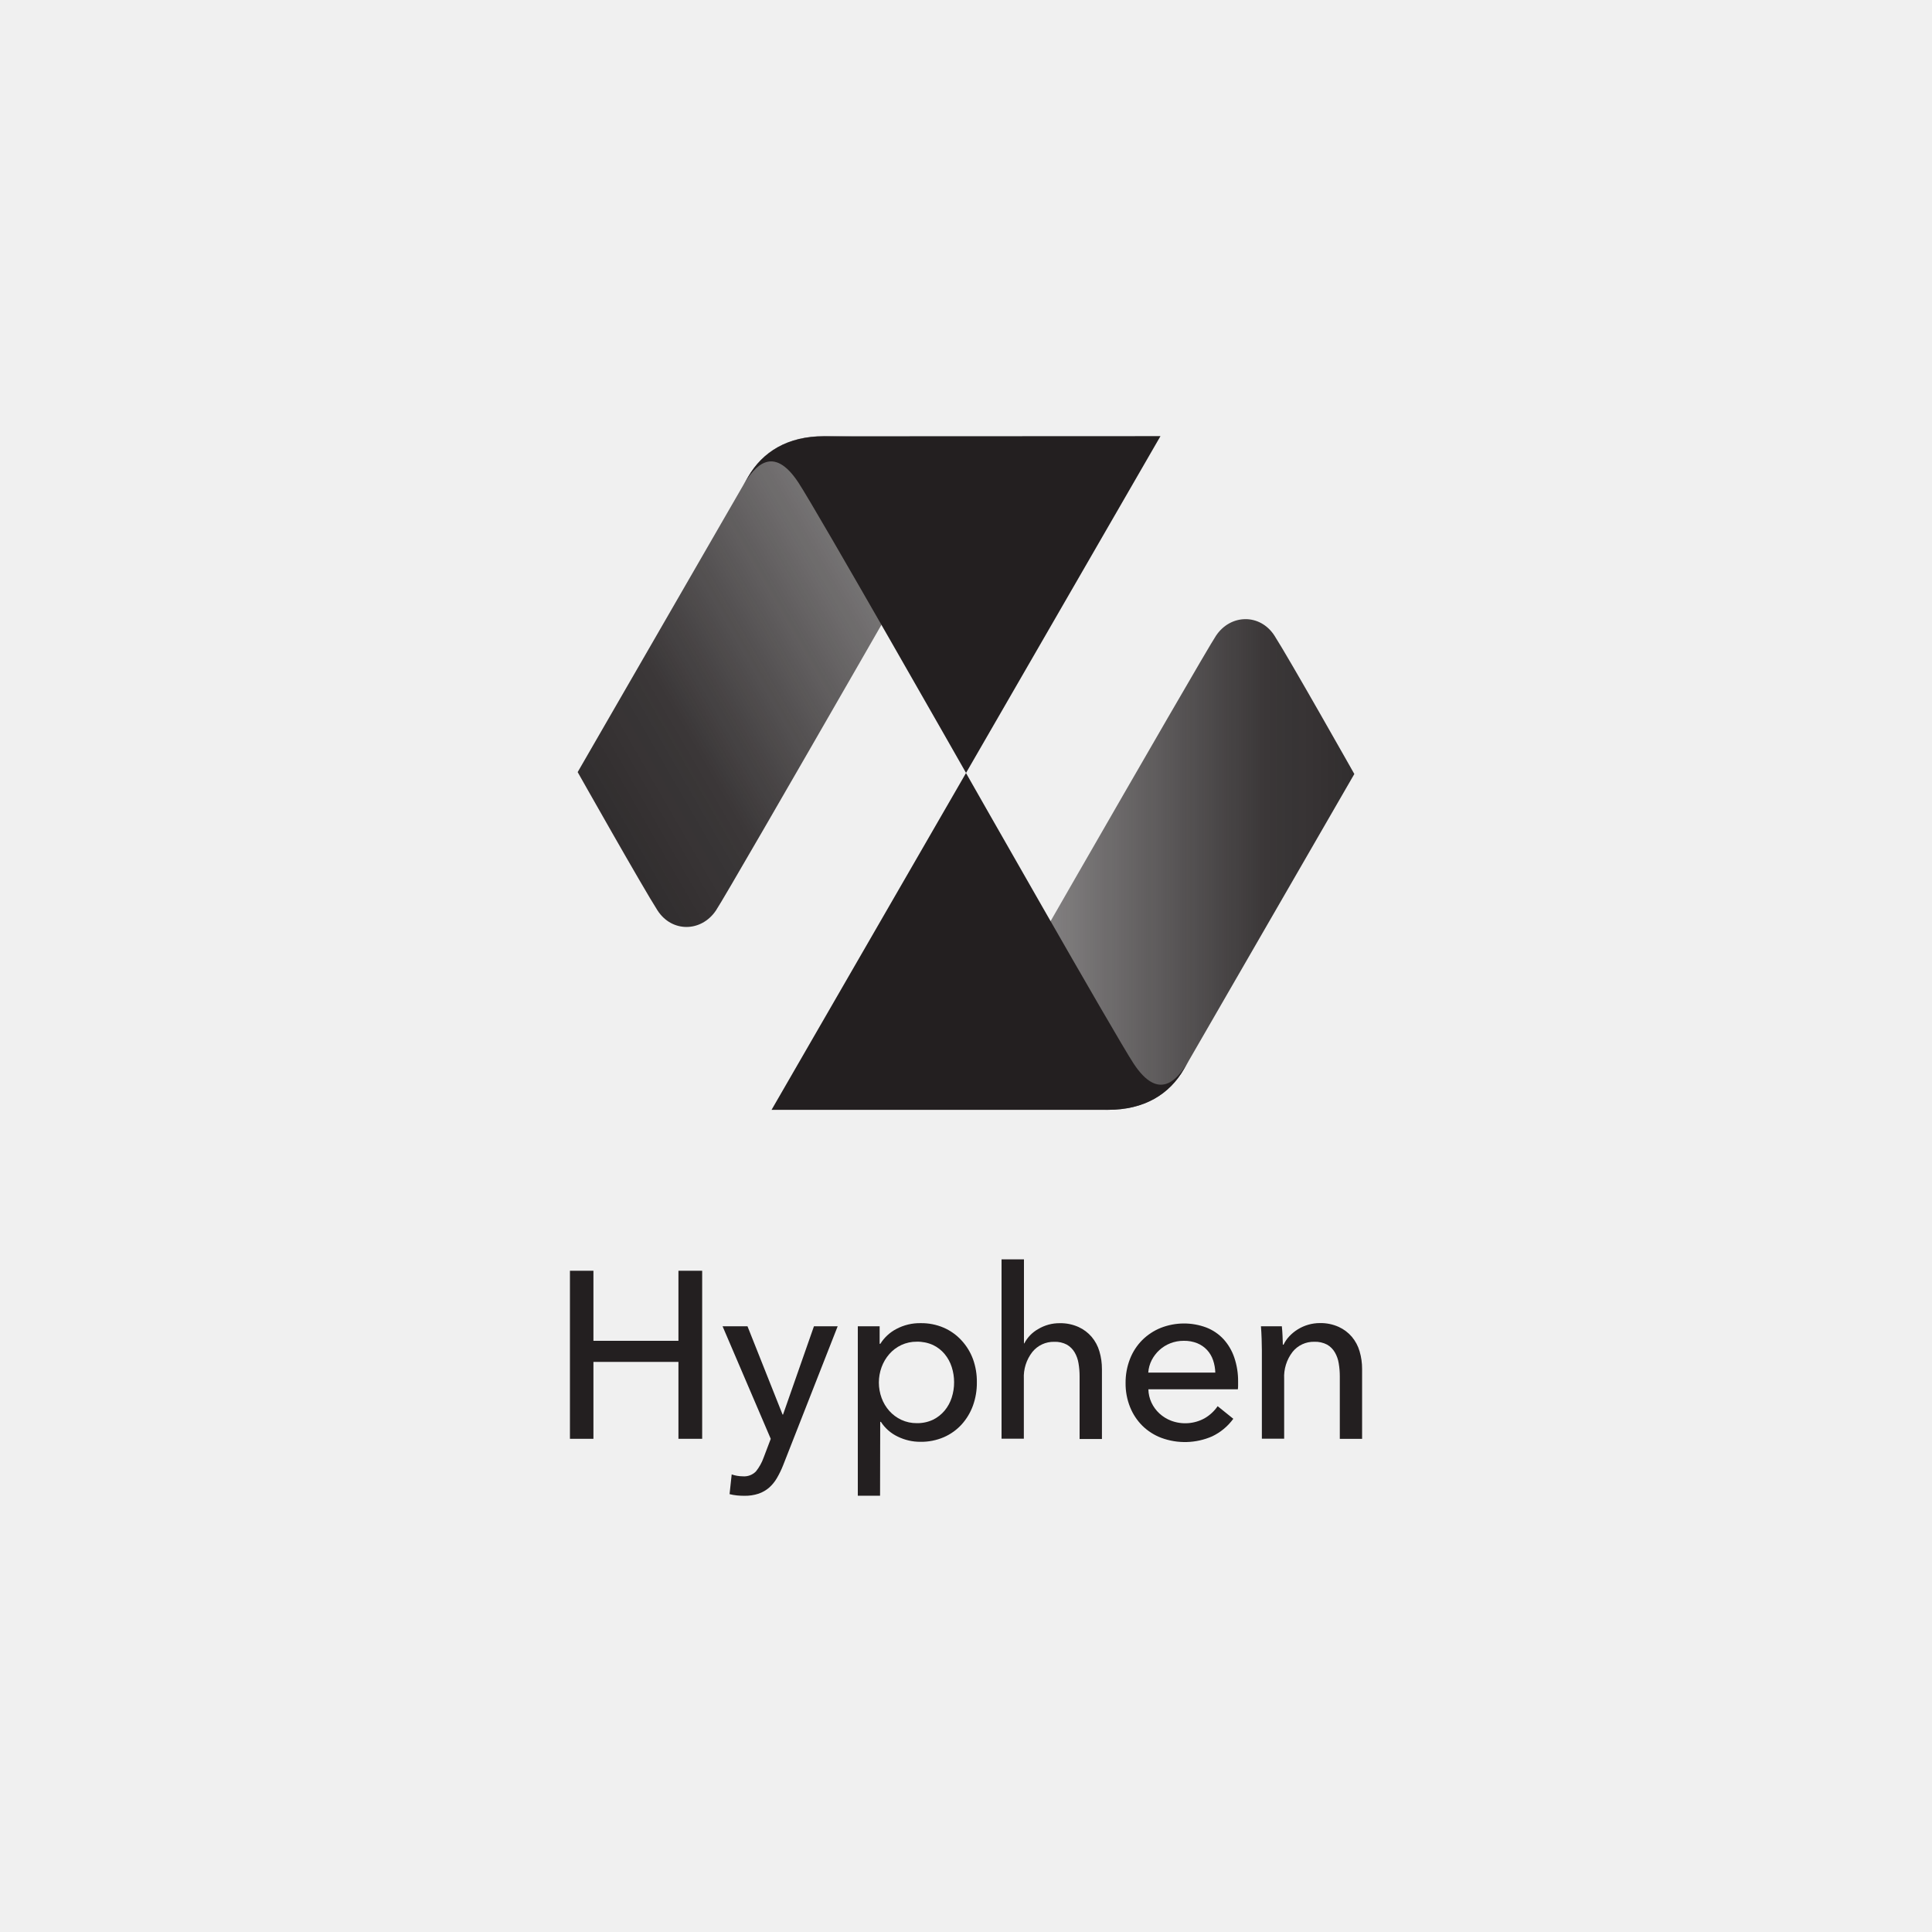
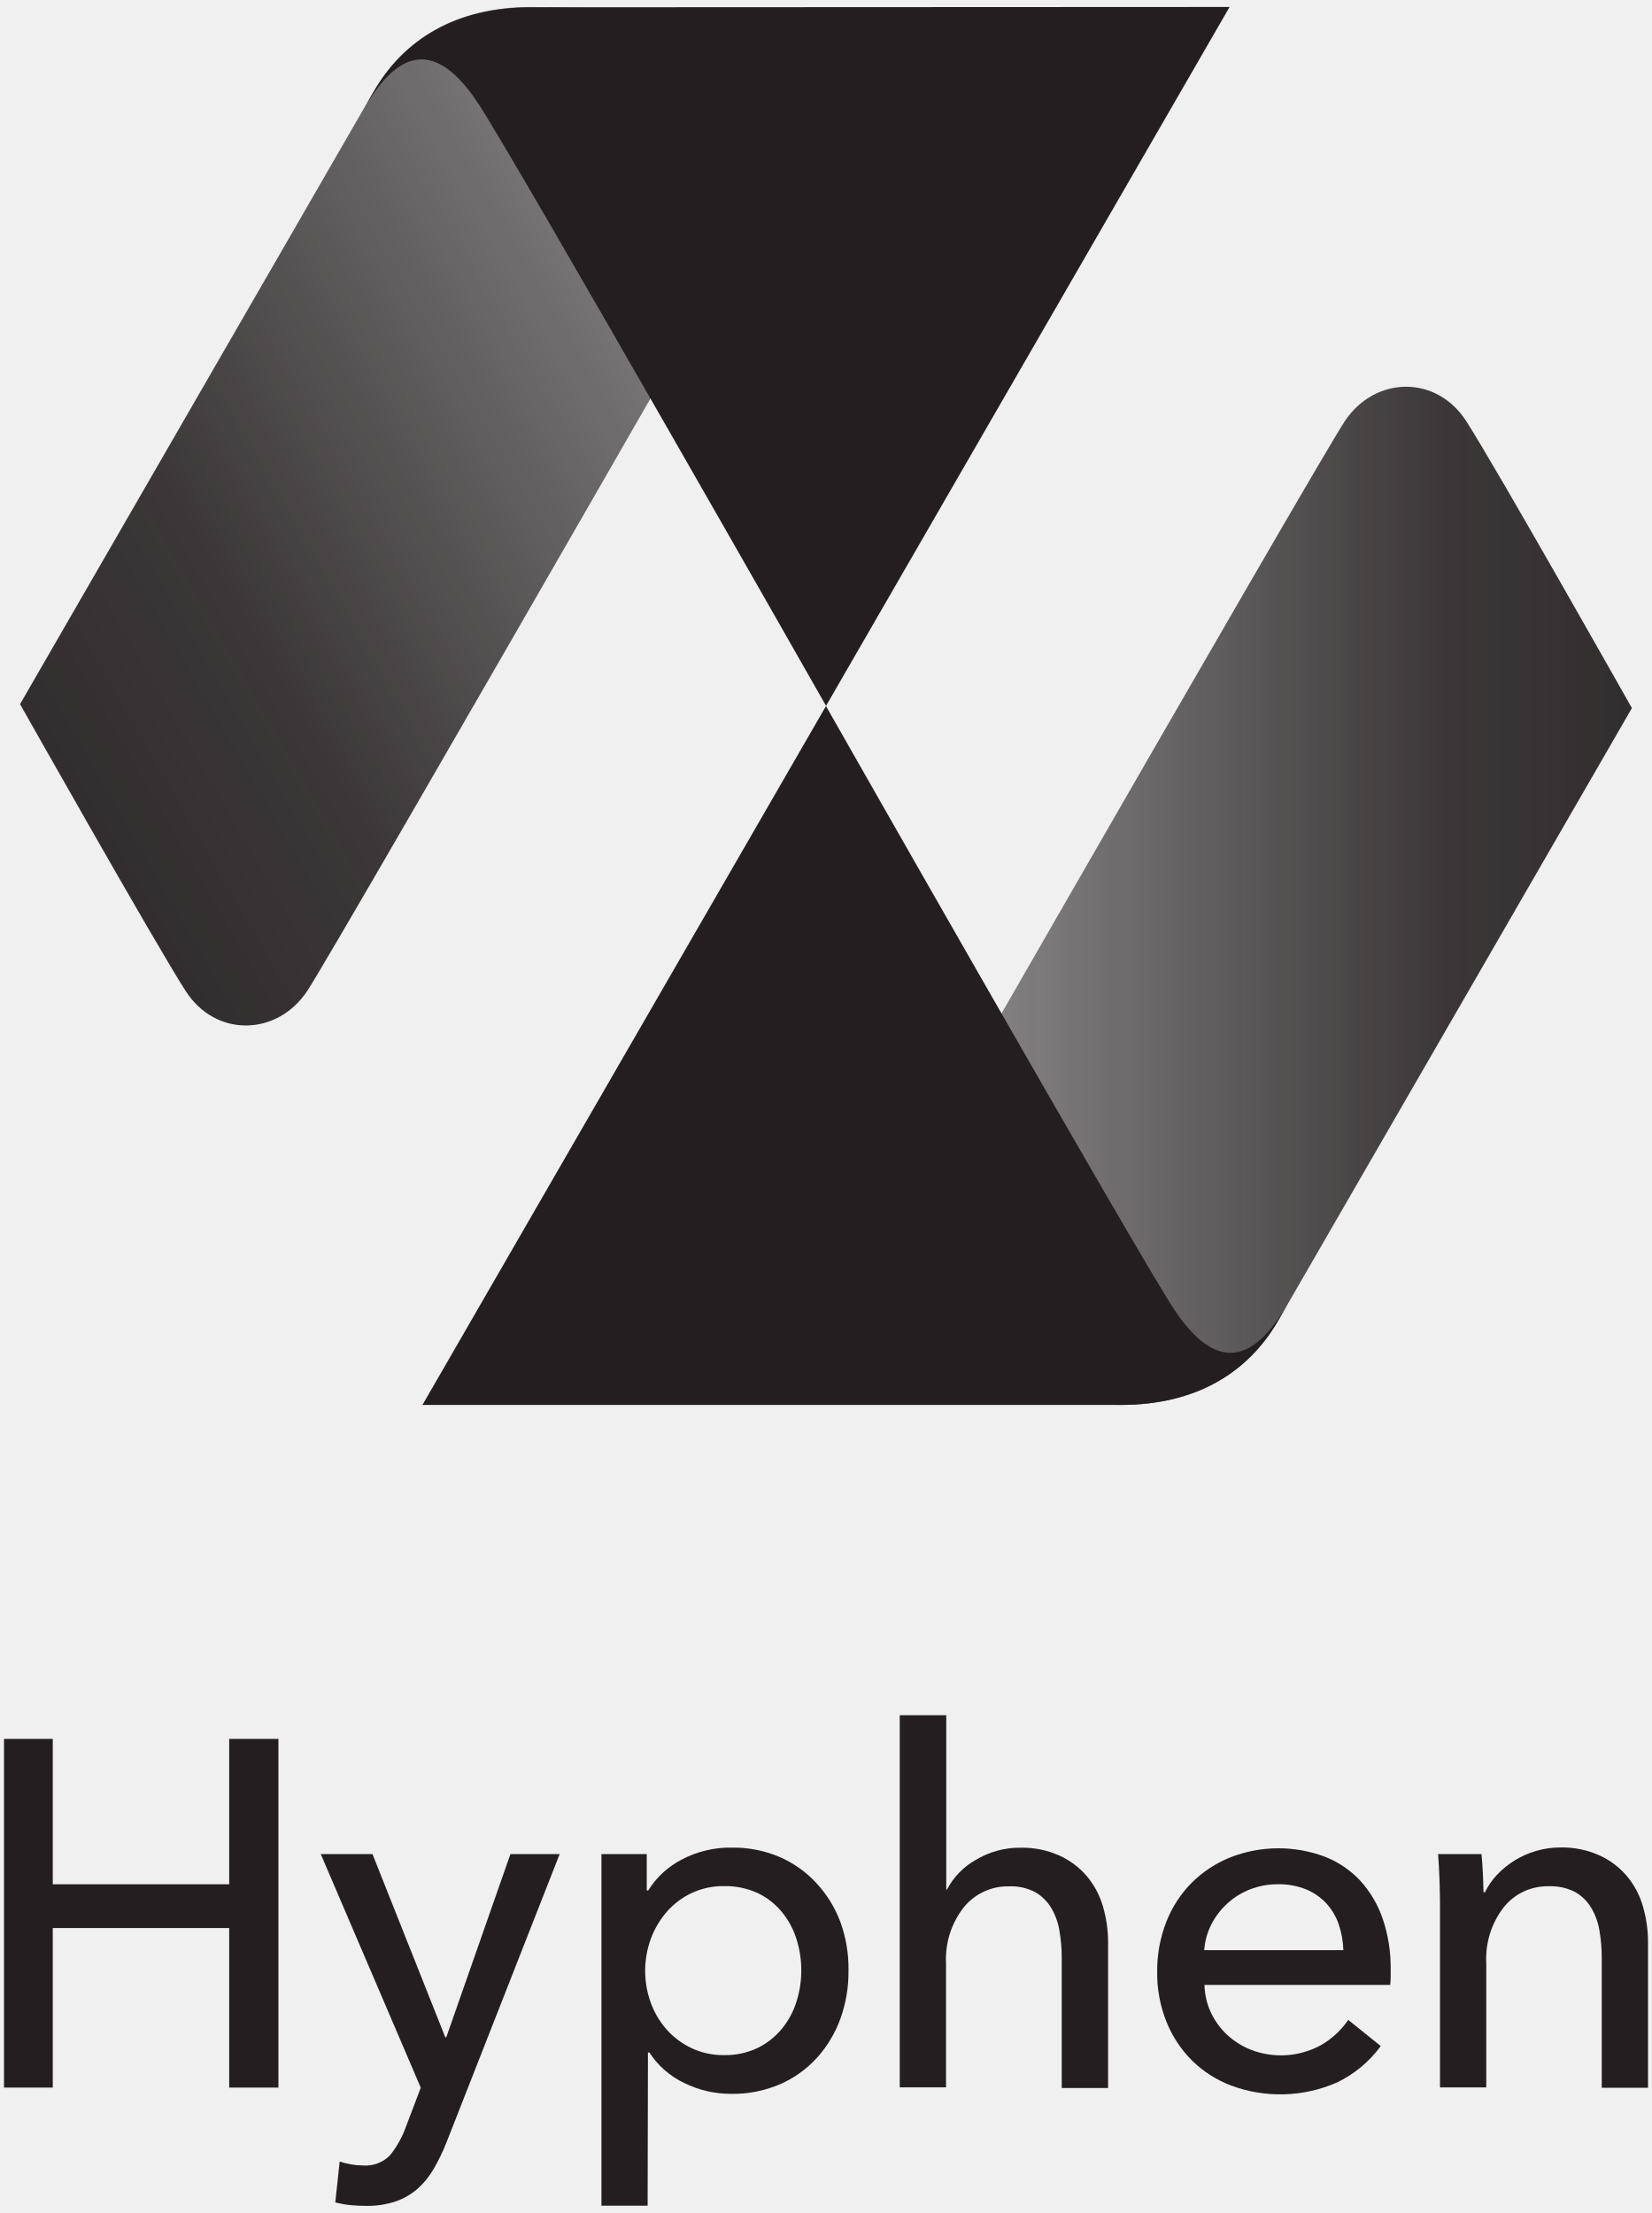
- <svg xmlns="http://www.w3.org/2000/svg" xmlns:xlink="http://www.w3.org/1999/xlink" viewBox="0 0 500 500">
-   <linearGradient id="hyphen-logo-horizontal-black-a" gradientUnits="userSpaceOnUse" x1="216.27" x2="424.83" y1="223.73" y2="223.73">
-     <stop offset="0" stop-color="#231f20" stop-opacity="0" />
-     <stop offset=".26" stop-color="#231f20" stop-opacity=".53" />
-     <stop offset=".53" stop-color="#231f20" stop-opacity=".88" />
-     <stop offset=".8" stop-color="#231f20" />
-   </linearGradient>
-   <linearGradient id="hyphen-logo-horizontal-black-b" gradientTransform="matrix(-1 0 -0 -1 -2599.75 -5569.65)" x1="-2897.94" x2="-2667.89" xlink:href="#hyphen-logo-horizontal-black-a" y1="-5685.37" y2="-5818.2" />
-   <g fill="#231f20">
-     <path d="m147.5 328.87h6.08v18.13h22v-18.13h6.14v43.49h-6.14v-19.9h-22v19.9h-6.08z" />
-     <path d="m202.53 366.09h.12l8-22.85h6.14l-14.13 36a23.72 23.72 0 0 1 -1.6 3.29 10 10 0 0 1 -2 2.46 8.38 8.38 0 0 1 -2.73 1.57 11.18 11.18 0 0 1 -3.72.55q-.92 0-1.87-.09a13.21 13.21 0 0 1 -1.93-.34l.55-5.1a9.11 9.11 0 0 0 2.89.49 4.26 4.26 0 0 0 3.38-1.26 12.33 12.33 0 0 0 2-3.59l1.84-4.85-12.47-29.13h6.45z" />
-     <path d="m227.76 387.09h-5.76v-43.85h5.65v4.54h.18a10.75 10.75 0 0 1 4.14-3.84 12.91 12.91 0 0 1 6.34-1.51 14.6 14.6 0 0 1 5.91 1.17 13.61 13.61 0 0 1 4.59 3.26 14.66 14.66 0 0 1 3 4.88 17 17 0 0 1 1 6 17.24 17.24 0 0 1 -1 6 14.83 14.83 0 0 1 -2.94 4.91 13.56 13.56 0 0 1 -4.6 3.29 14.77 14.77 0 0 1 -6.06 1.2 13.2 13.2 0 0 1 -5.88-1.35 10.63 10.63 0 0 1 -4.35-3.81h-.18zm19.16-29.36a12.74 12.74 0 0 0 -.61-3.93 10 10 0 0 0 -1.84-3.38 8.82 8.82 0 0 0 -3-2.33 9.71 9.71 0 0 0 -4.21-.86 9.26 9.26 0 0 0 -4 .86 9.45 9.45 0 0 0 -3.1 2.33 10.77 10.77 0 0 0 -2 3.38 11.64 11.64 0 0 0 0 8 10.39 10.39 0 0 0 2 3.35 9.65 9.65 0 0 0 3.1 2.3 9.25 9.25 0 0 0 4 .86 9.42 9.42 0 0 0 4.21-.89 9.15 9.15 0 0 0 3-2.36 10 10 0 0 0 1.84-3.38 12.73 12.73 0 0 0 .61-3.95z" />
-     <path d="m265.09 347.66a9 9 0 0 1 3.56-3.68 10.64 10.64 0 0 1 5.65-1.54 11.33 11.33 0 0 1 4.85 1 9.83 9.83 0 0 1 3.38 2.55 10.32 10.32 0 0 1 2 3.75 15.94 15.94 0 0 1 .65 4.61v18.06h-5.78v-16.19a19.88 19.88 0 0 0 -.28-3.39 8.17 8.17 0 0 0 -1-2.83 5.59 5.59 0 0 0 -2-2 6.45 6.45 0 0 0 -3.29-.74 7.07 7.07 0 0 0 -5.65 2.62 10.47 10.47 0 0 0 -2.21 7v15.45h-5.77v-46.41h5.8v21.74z" />
-     <path d="m320.42 357.55v1a8 8 0 0 1 -.06 1h-23.16a8.6 8.6 0 0 0 .8 3.45 9.09 9.09 0 0 0 2.06 2.81 9.54 9.54 0 0 0 3 1.86 10.39 10.39 0 0 0 8.69-.62 10.42 10.42 0 0 0 3.38-3.13l4.05 3.26a14.49 14.49 0 0 1 -5.5 4.56 17.62 17.62 0 0 1 -13.17.36 14.2 14.2 0 0 1 -4.85-3.1 14.38 14.38 0 0 1 -3.19-4.82 16.27 16.27 0 0 1 -1.17-6.26 16.7 16.7 0 0 1 1.14-6.23 14.27 14.27 0 0 1 3.17-4.88 14.54 14.54 0 0 1 4.8-3.16 16.48 16.48 0 0 1 11.79-.09 12 12 0 0 1 4.43 3 13.56 13.56 0 0 1 2.8 4.76 18.87 18.87 0 0 1 .99 6.23zm-5.9-2.33a11 11 0 0 0 -.58-3.22 7.4 7.4 0 0 0 -1.54-2.61 7.22 7.22 0 0 0 -2.52-1.75 8.92 8.92 0 0 0 -3.53-.64 9.35 9.35 0 0 0 -3.47.64 9 9 0 0 0 -2.82 1.75 9.21 9.21 0 0 0 -2 2.61 8.32 8.32 0 0 0 -.89 3.22z" />
-     <path d="m331.74 343.24q.12 1.11.18 2.49t.08 2.27h.18a8.48 8.48 0 0 1 1.5-2.18 10.93 10.93 0 0 1 2.18-1.78 10.78 10.78 0 0 1 2.7-1.2 10.92 10.92 0 0 1 3.07-.43 11.33 11.33 0 0 1 4.85 1 9.82 9.82 0 0 1 3.38 2.55 10.3 10.3 0 0 1 2 3.75 15.94 15.94 0 0 1 .65 4.61v18.06h-5.77v-16.18a19.78 19.78 0 0 0 -.28-3.38 8.15 8.15 0 0 0 -1-2.83 5.5 5.5 0 0 0 -2-2 6.63 6.63 0 0 0 -3.32-.74 7 7 0 0 0 -5.62 2.61 10.52 10.52 0 0 0 -2.18 7v15.48h-5.77v-22.84q0-1.17-.06-3t-.18-3.26z" />
+ <svg xmlns="http://www.w3.org/2000/svg" width="206" height="276" viewBox="0 0 206 276" fill="none">
+   <g clip-path="url(#clip0_3_50)">
+     <path d="M0.5 216.87H6.58V235H28.58V216.87H34.72V260.36H28.58V240.46H6.58V260.36H0.5V216.87Z" fill="#231F20" />
+     <path d="M55.53 254.09H55.65L63.65 231.24H69.79L55.66 267.24C55.212 268.376 54.677 269.476 54.06 270.53C53.528 271.451 52.853 272.282 52.06 272.99C51.257 273.681 50.331 274.214 49.33 274.56C48.13 274.952 46.872 275.138 45.61 275.11C44.997 275.11 44.373 275.08 43.74 275.02C43.089 274.955 42.444 274.841 41.81 274.68L42.36 269.58C43.291 269.898 44.267 270.064 45.25 270.07C45.871 270.12 46.496 270.033 47.08 269.815C47.664 269.598 48.193 269.254 48.63 268.81C49.493 267.734 50.169 266.52 50.63 265.22L52.47 260.37L40 231.24H46.45L55.53 254.09Z" fill="#231F20" />
+     <path d="M80.76 275.09H75V231.24H80.65V235.78H80.83C81.843 234.154 83.272 232.828 84.97 231.94C86.919 230.903 89.102 230.383 91.31 230.43C93.34 230.405 95.353 230.803 97.22 231.6C98.96 232.355 100.524 233.465 101.81 234.86C103.121 236.274 104.141 237.932 104.81 239.74C105.501 241.664 105.84 243.696 105.81 245.74C105.835 247.783 105.496 249.815 104.81 251.74C104.158 253.552 103.159 255.22 101.87 256.65C100.585 258.058 99.017 259.179 97.27 259.94C95.357 260.763 93.292 261.172 91.21 261.14C89.172 261.15 87.159 260.688 85.33 259.79C83.556 258.946 82.05 257.628 80.98 255.98H80.8L80.76 275.09ZM99.92 245.73C99.924 244.396 99.718 243.07 99.31 241.8C98.921 240.565 98.296 239.417 97.47 238.42C96.651 237.435 95.627 236.64 94.47 236.09C93.148 235.493 91.71 235.199 90.26 235.23C88.879 235.215 87.513 235.509 86.26 236.09C85.077 236.644 84.021 237.437 83.16 238.42C82.292 239.415 81.614 240.56 81.16 241.8C80.215 244.383 80.215 247.217 81.16 249.8C81.609 251.033 82.288 252.17 83.16 253.15C84.028 254.118 85.082 254.9 86.26 255.45C87.512 256.032 88.879 256.326 90.26 256.31C91.713 256.342 93.154 256.038 94.47 255.42C95.625 254.853 96.647 254.049 97.47 253.06C98.296 252.063 98.921 250.915 99.31 249.68C99.72 248.404 99.926 247.071 99.92 245.73Z" fill="#231F20" />
+     <path d="M118.09 235.66C118.895 234.115 120.132 232.836 121.65 231.98C123.352 230.948 125.31 230.415 127.3 230.44C128.971 230.412 130.627 230.753 132.15 231.44C133.449 232.034 134.602 232.905 135.53 233.99C136.45 235.088 137.131 236.365 137.53 237.74C137.971 239.237 138.19 240.79 138.18 242.35V260.41H132.4V244.22C132.404 243.084 132.31 241.95 132.12 240.83C131.964 239.833 131.625 238.874 131.12 238C130.636 237.173 129.947 236.484 129.12 236C128.108 235.466 126.973 235.211 125.83 235.26C124.751 235.236 123.68 235.46 122.701 235.914C121.722 236.369 120.859 237.041 120.18 237.88C118.623 239.87 117.838 242.356 117.97 244.88V260.33H112.2V213.92H118V235.66H118.09Z" fill="#231F20" />
+     <path d="M173.42 245.55V246.55C173.421 246.884 173.401 247.218 173.36 247.55H150.2C150.224 248.743 150.497 249.918 151 251C151.499 252.061 152.199 253.015 153.06 253.81C153.936 254.611 154.953 255.242 156.06 255.67C157.467 256.202 158.973 256.422 160.473 256.315C161.973 256.208 163.433 255.776 164.75 255.05C166.096 254.272 167.251 253.202 168.13 251.92L172.18 255.18C170.756 257.135 168.865 258.703 166.68 259.74C162.502 261.559 157.781 261.688 153.51 260.1C151.699 259.409 150.048 258.354 148.66 257C147.281 255.626 146.196 253.986 145.47 252.18C144.671 250.191 144.274 248.063 144.3 245.92C144.279 243.79 144.666 241.675 145.44 239.69C146.15 237.863 147.229 236.202 148.61 234.81C149.984 233.448 151.616 232.374 153.41 231.65C157.194 230.167 161.393 230.135 165.2 231.56C166.884 232.214 168.398 233.239 169.63 234.56C170.88 235.938 171.833 237.558 172.43 239.32C173.107 241.326 173.442 243.433 173.42 245.55ZM167.52 243.22C167.488 242.124 167.293 241.038 166.94 240C166.612 239.033 166.088 238.144 165.4 237.39C164.695 236.633 163.836 236.036 162.88 235.64C161.759 235.19 160.558 234.972 159.35 235C158.163 234.991 156.986 235.208 155.88 235.64C154.84 236.044 153.883 236.637 153.06 237.39C152.242 238.133 151.565 239.017 151.06 240C150.549 241.002 150.246 242.098 150.17 243.22H167.52Z" fill="#231F20" />
+     <path d="M184.74 231.24C184.82 231.98 184.88 232.81 184.92 233.73C184.96 234.65 184.987 235.407 185 236H185.18C185.563 235.199 186.069 234.464 186.68 233.82C187.327 233.135 188.06 232.537 188.86 232.04C189.701 231.518 190.609 231.114 191.56 230.84C192.558 230.551 193.591 230.407 194.63 230.41C196.301 230.382 197.957 230.723 199.48 231.41C200.779 232.004 201.932 232.874 202.86 233.96C203.78 235.057 204.461 236.335 204.86 237.71C205.301 239.207 205.52 240.76 205.51 242.32V260.38H199.74V244.2C199.744 243.067 199.65 241.937 199.46 240.82C199.305 239.823 198.966 238.863 198.46 237.99C197.979 237.16 197.29 236.471 196.46 235.99C195.437 235.459 194.292 235.204 193.14 235.25C192.066 235.225 191 235.447 190.025 235.899C189.051 236.352 188.194 237.023 187.52 237.86C185.977 239.856 185.204 242.341 185.34 244.86V260.34H179.57V237.5C179.57 236.72 179.55 235.72 179.51 234.5C179.47 233.28 179.41 232.193 179.33 231.24H184.74Z" fill="#231F20" />
+     <path d="M167.7 52.52C164.12 57.88 97.33 174.39 97.33 174.39L139.78 175.22C149.12 175.22 155.64 171.22 159.41 164.67L203.5 88.31C203.5 88.31 186.57 58.31 182.84 52.52C179.11 46.73 171.47 46.88 167.7 52.52Z" fill="url(#paint0_linear_3_50)" />
+     <path d="M139.78 175.22C149.12 175.22 155.64 171.22 159.41 164.67L160.58 162.67C157.67 167.52 152.91 173.15 146.38 163.25C141.62 156 103 88.06 103 88.06L52.68 175.22H139.78Z" fill="#231F20" />
+     <path d="M38.3 123.61C41.89 118.23 108.72 1.61 108.72 1.61L66.22 0.87C56.88 0.87 50.36 4.87 46.59 11.42L2.5 87.82C2.5 87.82 19.43 117.82 23.16 123.61C26.89 129.4 34.53 129.25 38.3 123.61Z" fill="url(#paint1_linear_3_50)" />
+     <path d="M66.22 0.91C56.88 0.91 50.36 4.91 46.59 11.46L45.42 13.46C48.33 8.61 53.09 2.98 59.62 12.88C64.38 20.11 103.01 88.03 103.01 88.03L153.33 0.87L66.22 0.91Z" fill="#231F20" />
  </g>
-   <path d="m314.7 164.52c-3.58 5.36-70.37 121.87-70.37 121.87l42.45.83c9.34 0 15.86-4 19.63-10.55l44.09-76.36s-16.93-30-20.66-35.79-11.37-5.64-15.14 0z" fill="url(#hyphen-logo-horizontal-black-a)" />
-   <path d="m286.78 287.22c9.34 0 15.86-4 19.63-10.55l1.17-2c-2.91 4.85-7.67 10.48-14.2.58-4.76-7.25-43.38-75.19-43.38-75.19l-50.32 87.16z" fill="#231f20" />
-   <path d="m185.3 235.61c3.59-5.38 70.42-122 70.42-122l-42.5-.74c-9.34 0-15.86 4-19.63 10.55l-44.09 76.4s16.93 30 20.66 35.79 11.37 5.64 15.14 0z" fill="url(#hyphen-logo-horizontal-black-b)" />
-   <path d="m213.22 112.91c-9.34 0-15.86 4-19.63 10.55l-1.17 2c2.91-4.85 7.67-10.48 14.2-.58 4.76 7.23 43.39 75.15 43.39 75.15l50.32-87.16z" fill="#231f20" />
+   <defs>
+     <linearGradient id="paint0_linear_3_50" x1="69.27" y1="111.73" x2="277.83" y2="111.73" gradientUnits="userSpaceOnUse">
+       <stop stop-color="#231F20" stop-opacity="0" />
+       <stop offset="0.26" stop-color="#231F20" stop-opacity="0.53" />
+       <stop offset="0.53" stop-color="#231F20" stop-opacity="0.88" />
+       <stop offset="0.8" stop-color="#231F20" />
+     </linearGradient>
+     <linearGradient id="paint1_linear_3_50" x1="151.19" y1="3.72" x2="-78.86" y2="136.55" gradientUnits="userSpaceOnUse">
+       <stop stop-color="#231F20" stop-opacity="0" />
+       <stop offset="0.26" stop-color="#231F20" stop-opacity="0.53" />
+       <stop offset="0.53" stop-color="#231F20" stop-opacity="0.88" />
+       <stop offset="0.8" stop-color="#231F20" />
+     </linearGradient>
+     <clipPath id="clip0_3_50">
+       <rect width="206" height="276" fill="white" />
+     </clipPath>
+   </defs>
</svg>
